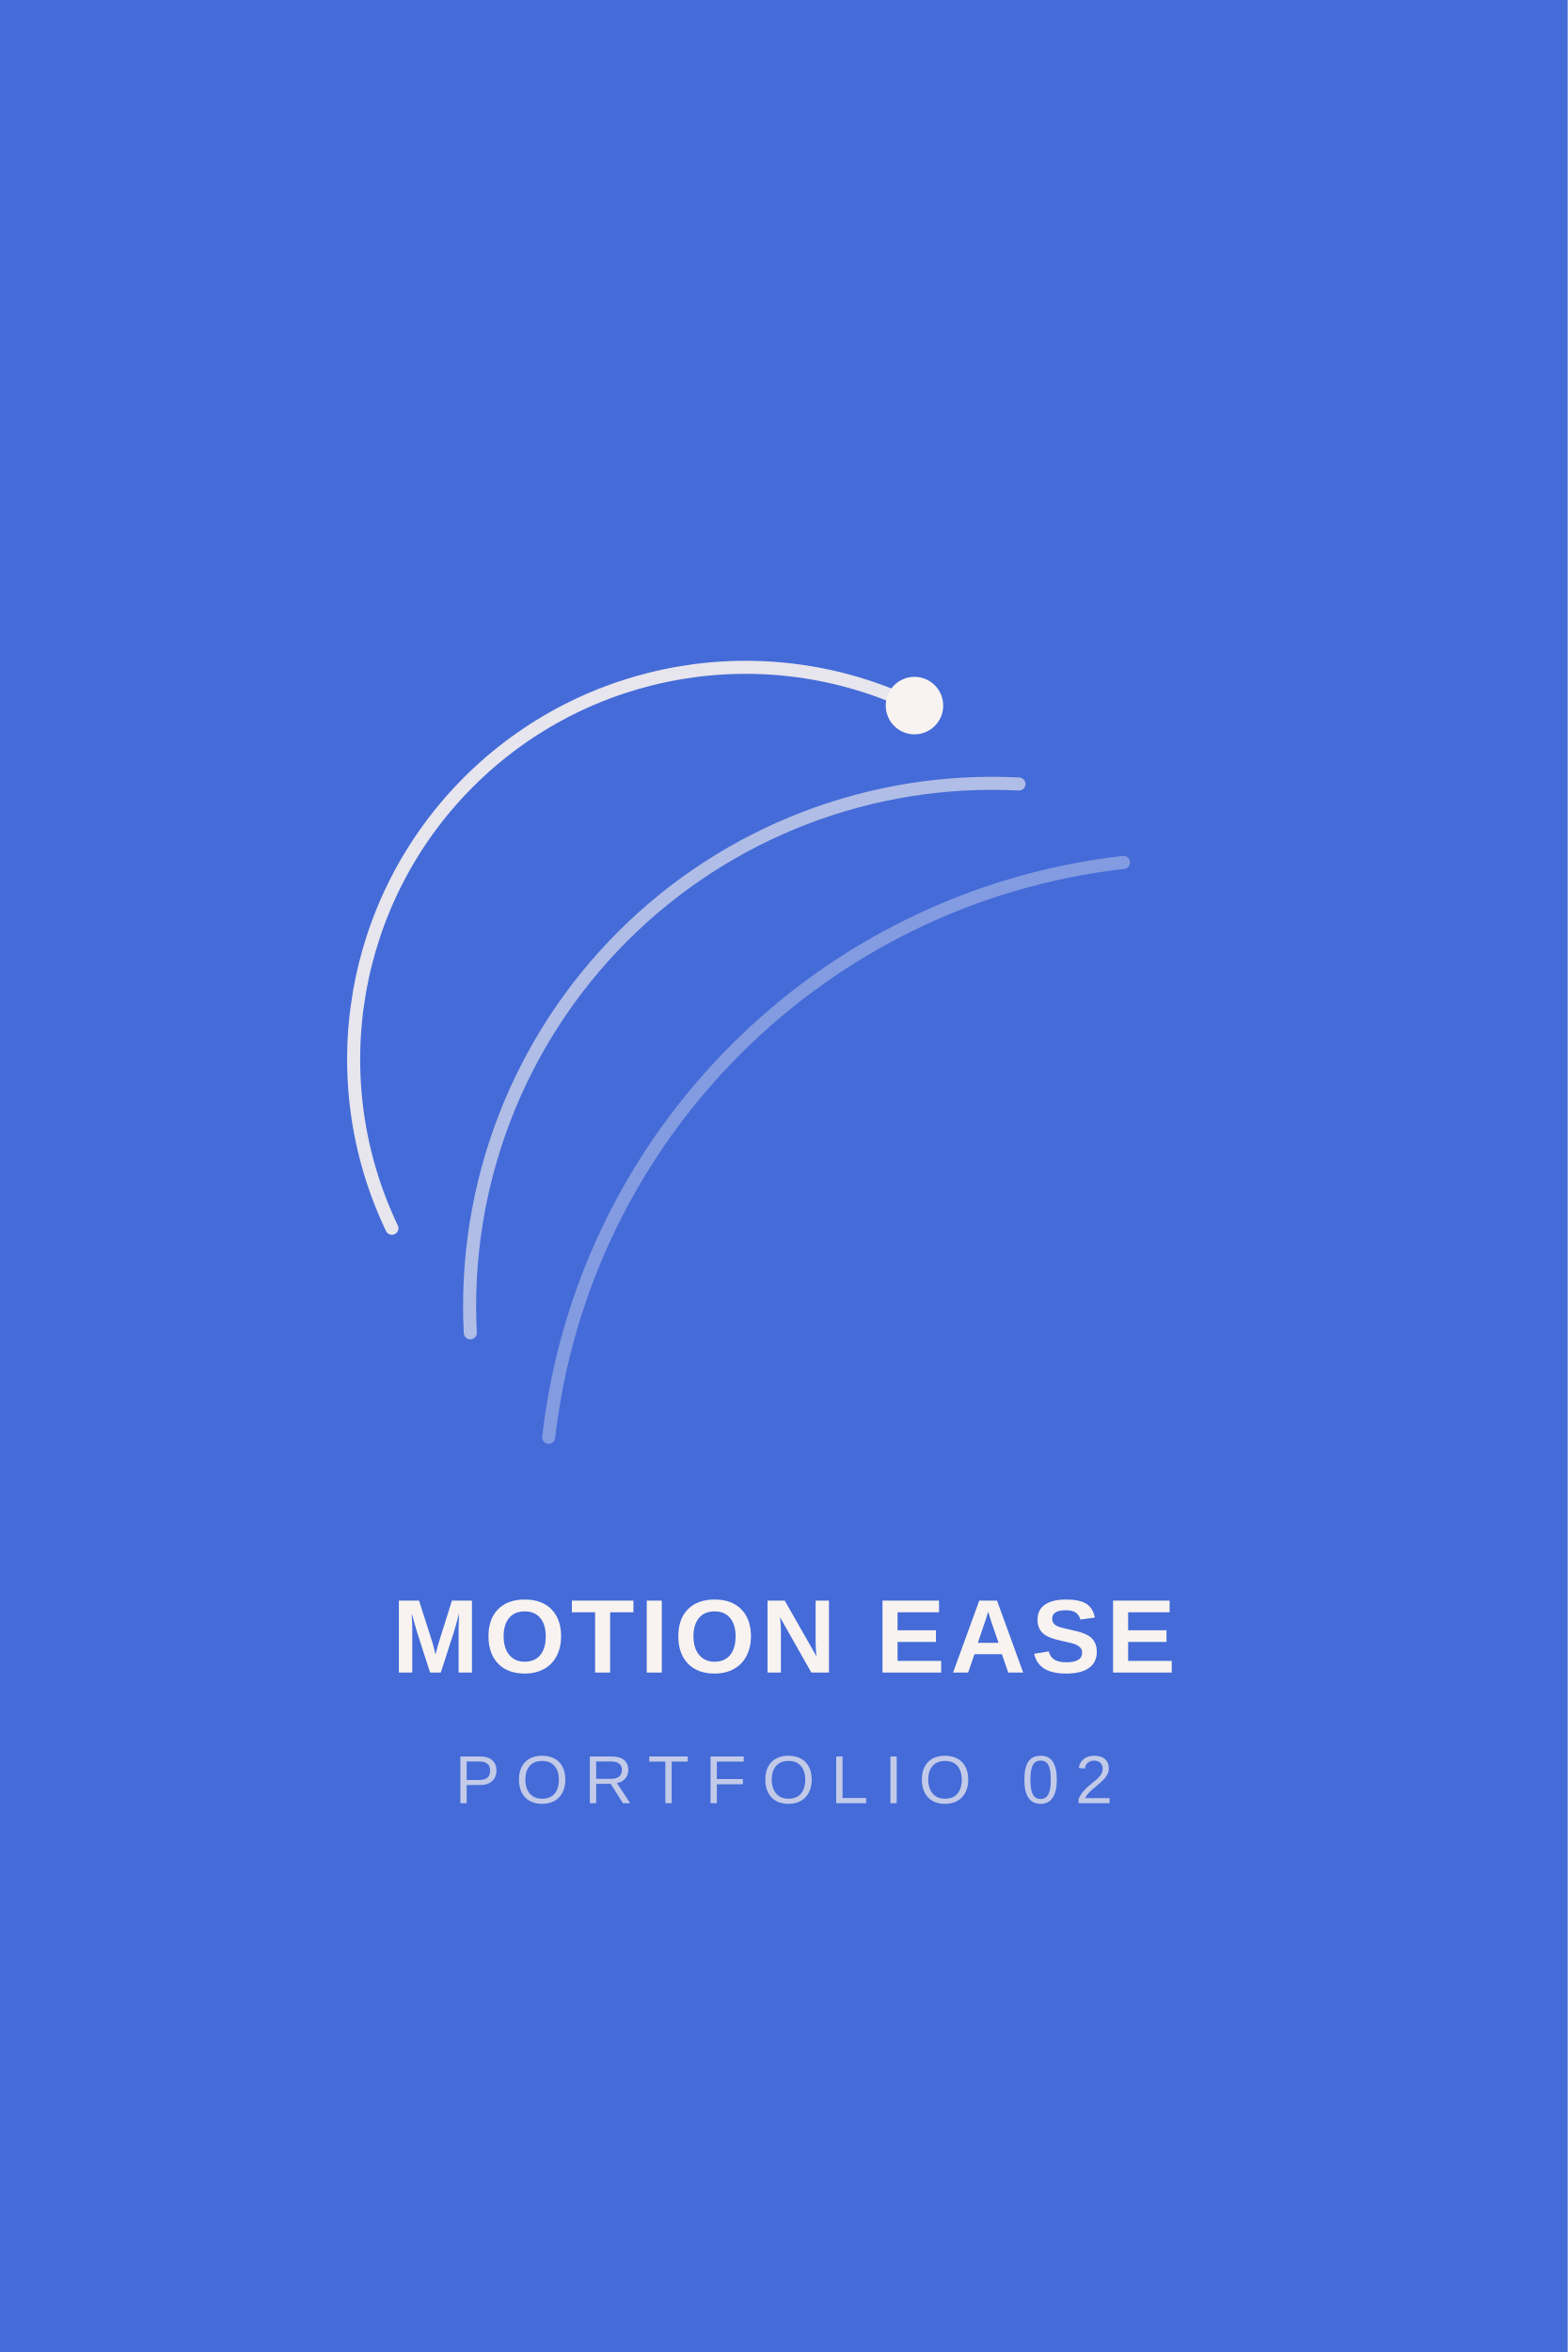
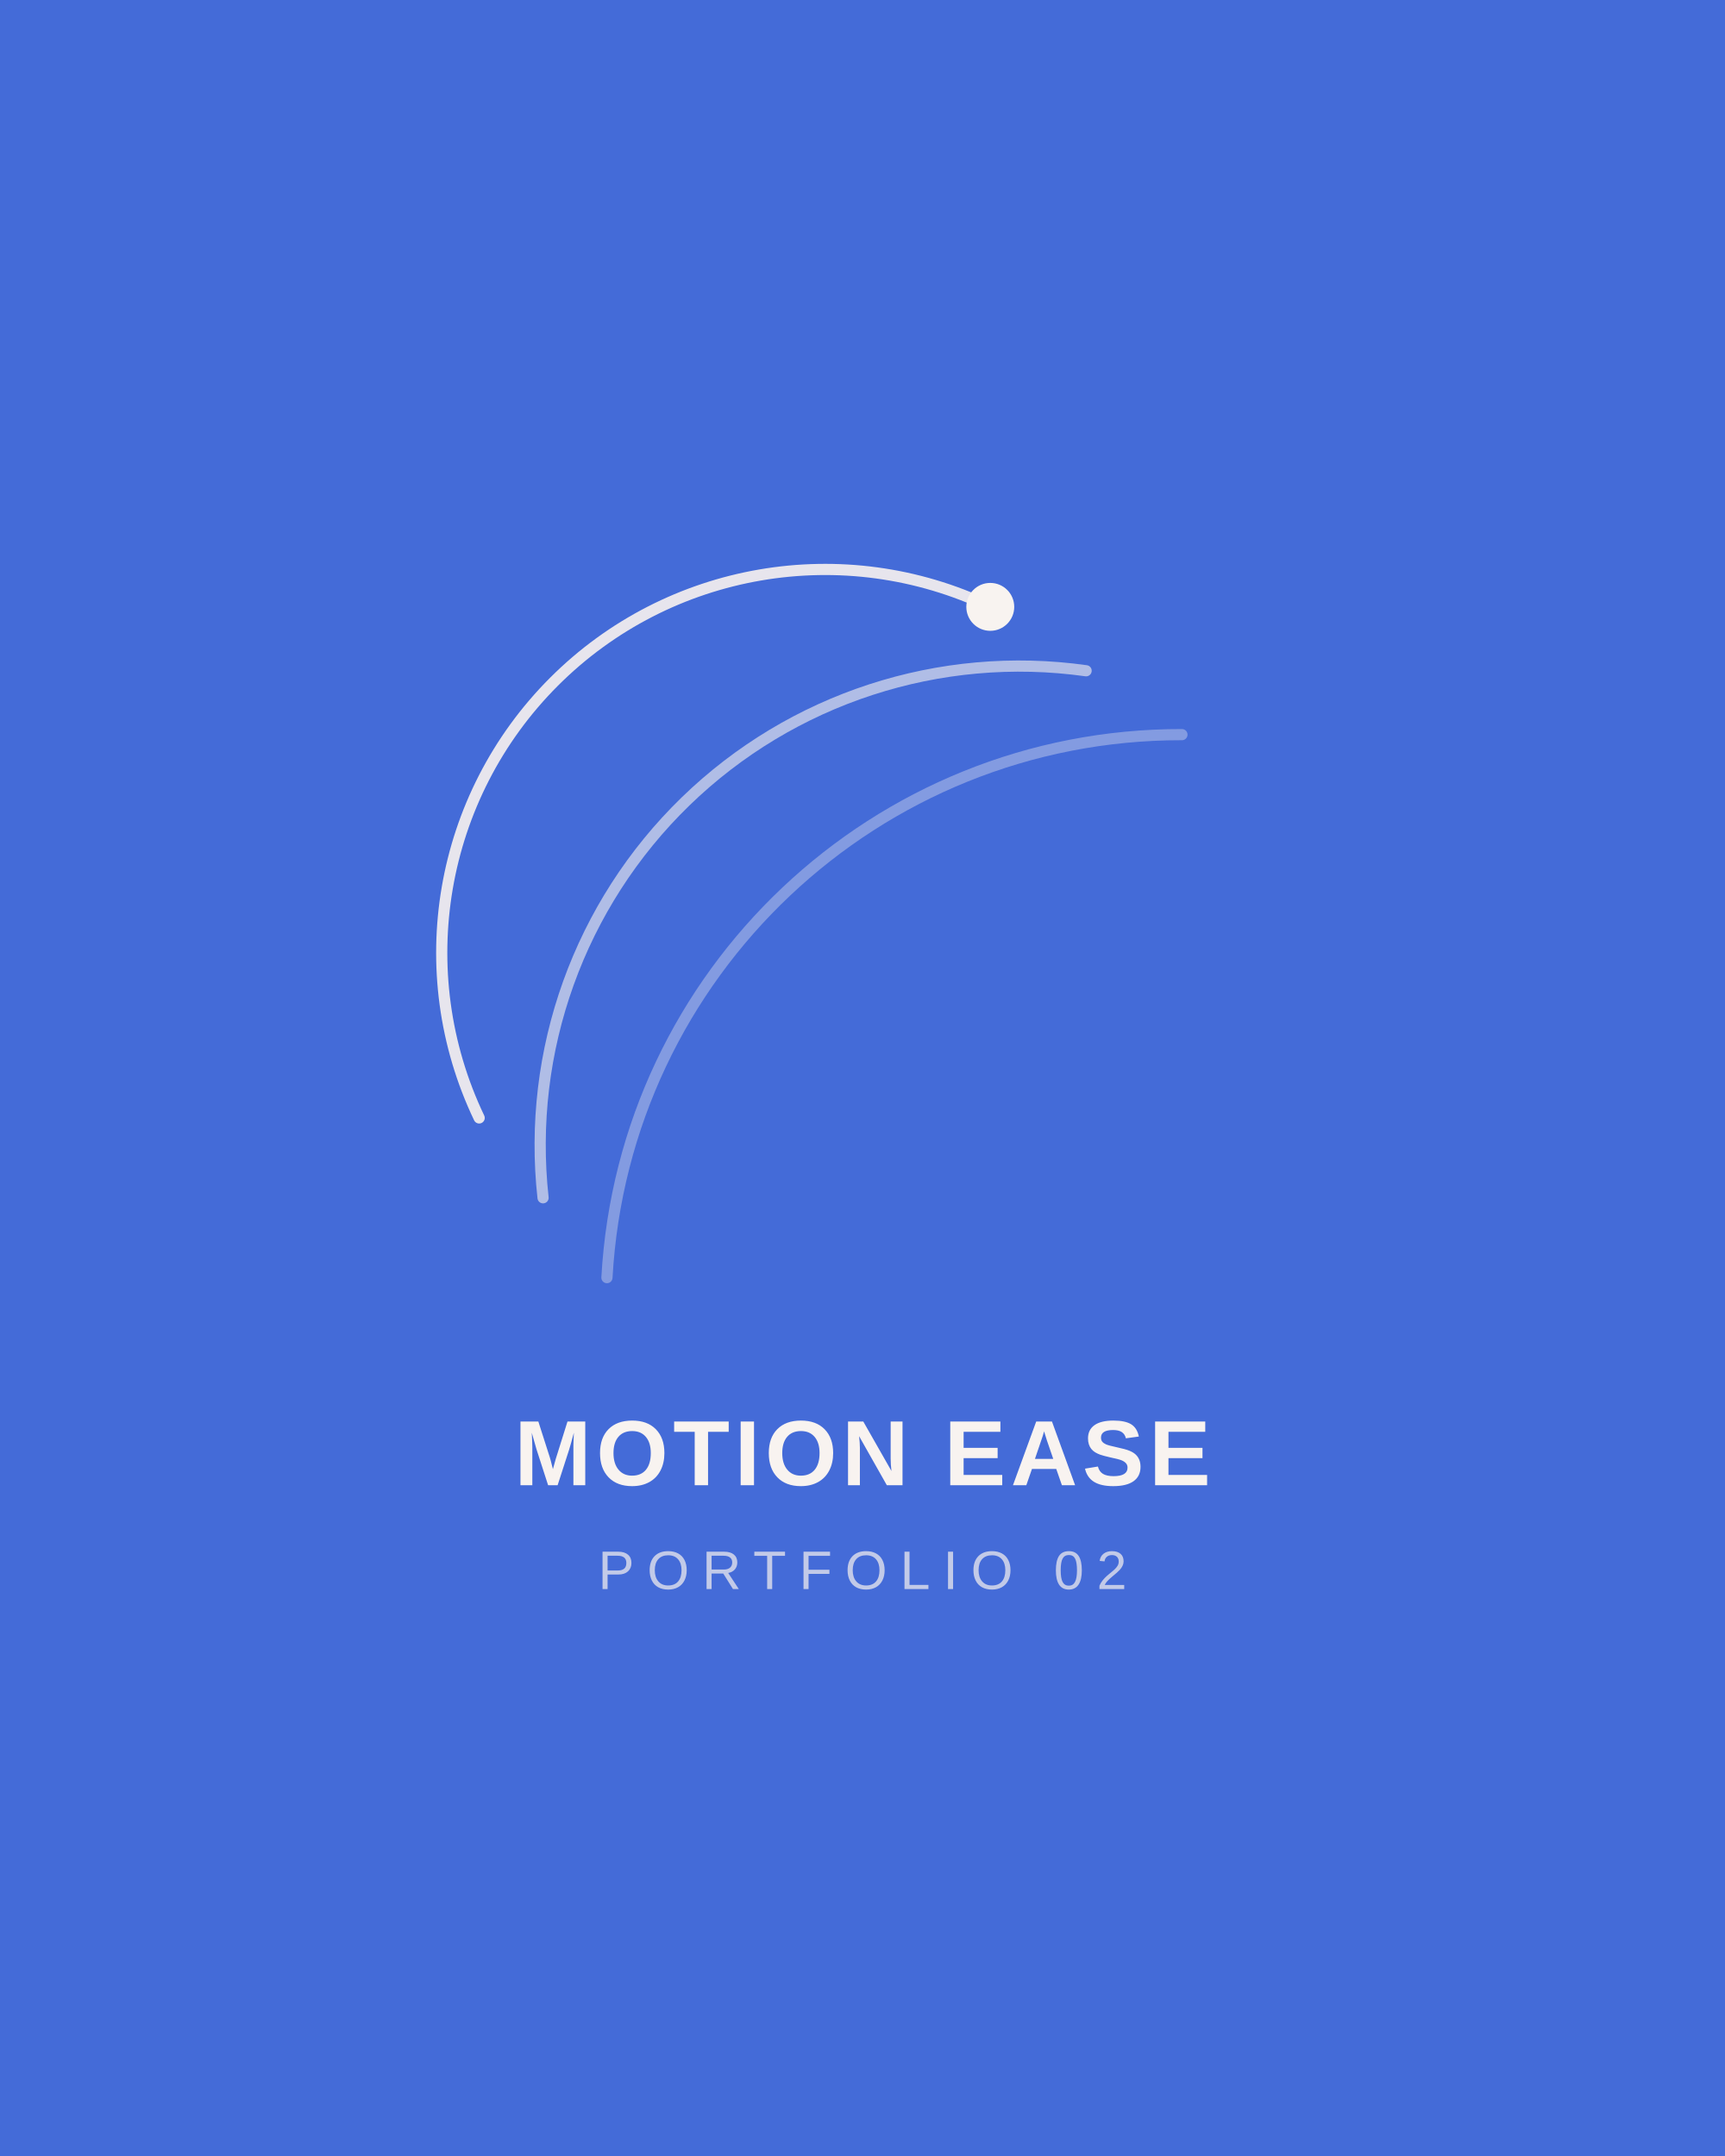
- <svg xmlns="http://www.w3.org/2000/svg" viewBox="0 0 600 900" width="600" height="900">
-   <rect width="600" height="900" fill="#446BD8" />
-   <g fill="none" stroke="#F8F3F0" stroke-width="5" stroke-linecap="round" stroke-opacity="0.9">
-     <path d="M150 470 A150 150 0 0 1 350 270" />
-     <path d="M180 510 A200 200 0 0 1 390 300" stroke-opacity="0.6" />
-     <path d="M210 550 A250 250 0 0 1 430 330" stroke-opacity="0.35" />
+ <svg xmlns="http://www.w3.org/2000/svg" viewBox="0 0 1080 1350" width="1080" height="1350">
+   <rect width="1080" height="1350" fill="#446BD8" />
+   <g fill="none" stroke="#F8F3F0" stroke-width="7" stroke-linecap="round" stroke-opacity="0.9">
+     <path d="M300 700 A240 240 0 0 1 620 380" />
+     <path d="M340 750 A300 300 0 0 1 680 420" stroke-opacity="0.6" />
+     <path d="M380 800 A360 360 0 0 1 740 460" stroke-opacity="0.35" />
  </g>
-   <circle cx="350" cy="270" r="11" fill="#F8F3F0" />
-   <text x="300" y="640" text-anchor="middle" fill="#F8F3F0" font-family="Arial, sans-serif" font-size="40" font-weight="800" letter-spacing="2">MOTION EASE</text>
-   <text x="300" y="690" text-anchor="middle" fill="#F8F3F0" fill-opacity="0.7" font-family="Arial, sans-serif" font-size="26" letter-spacing="6">PORTFOLIO 02</text>
+   <circle cx="620" cy="380" r="15" fill="#F8F3F0" />
+   <text x="540" y="930" text-anchor="middle" fill="#F8F3F0" font-family="Arial, sans-serif" font-size="58" font-weight="800" letter-spacing="3">MOTION EASE</text>
+   <text x="540" y="995" text-anchor="middle" fill="#F8F3F0" fill-opacity="0.7" font-family="Arial, sans-serif" font-size="34" letter-spacing="8">PORTFOLIO 02</text>
</svg>
